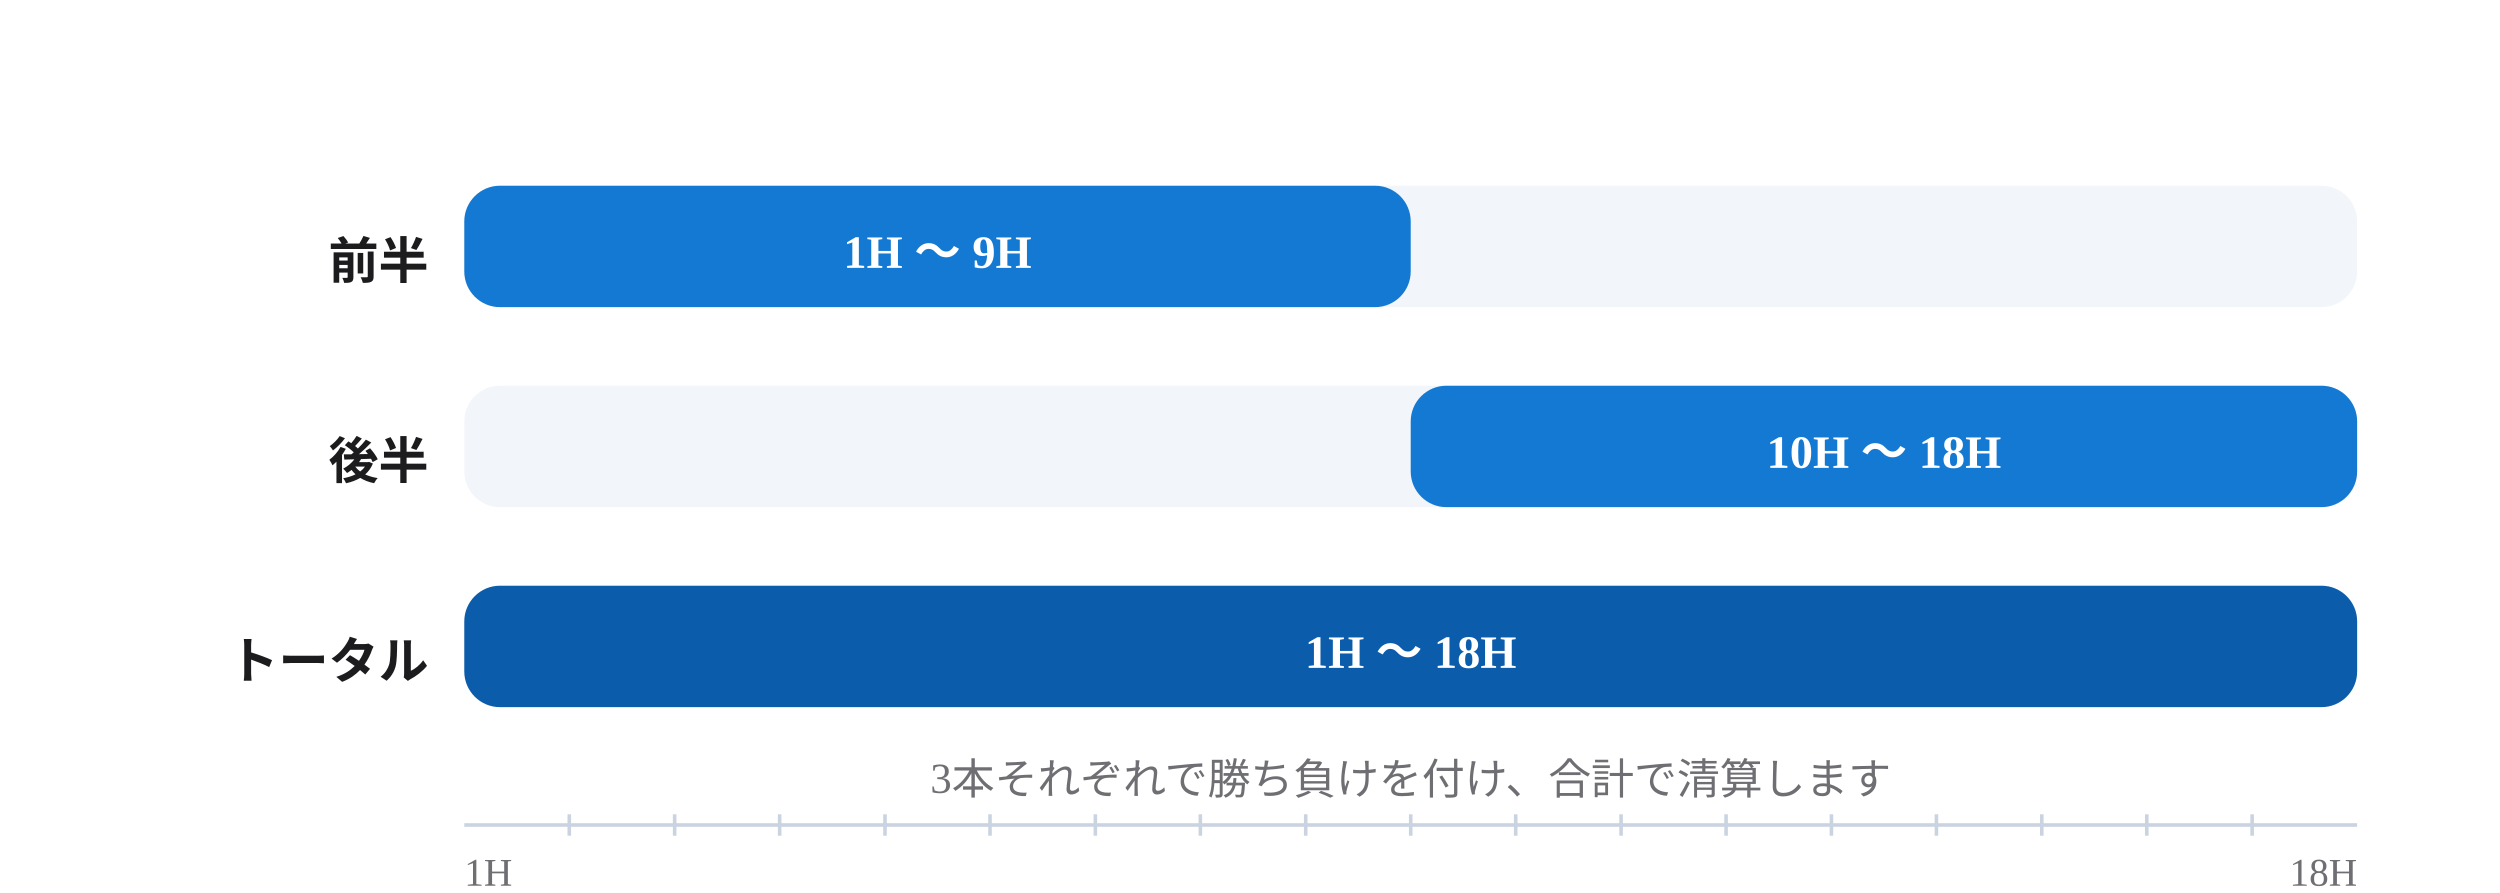
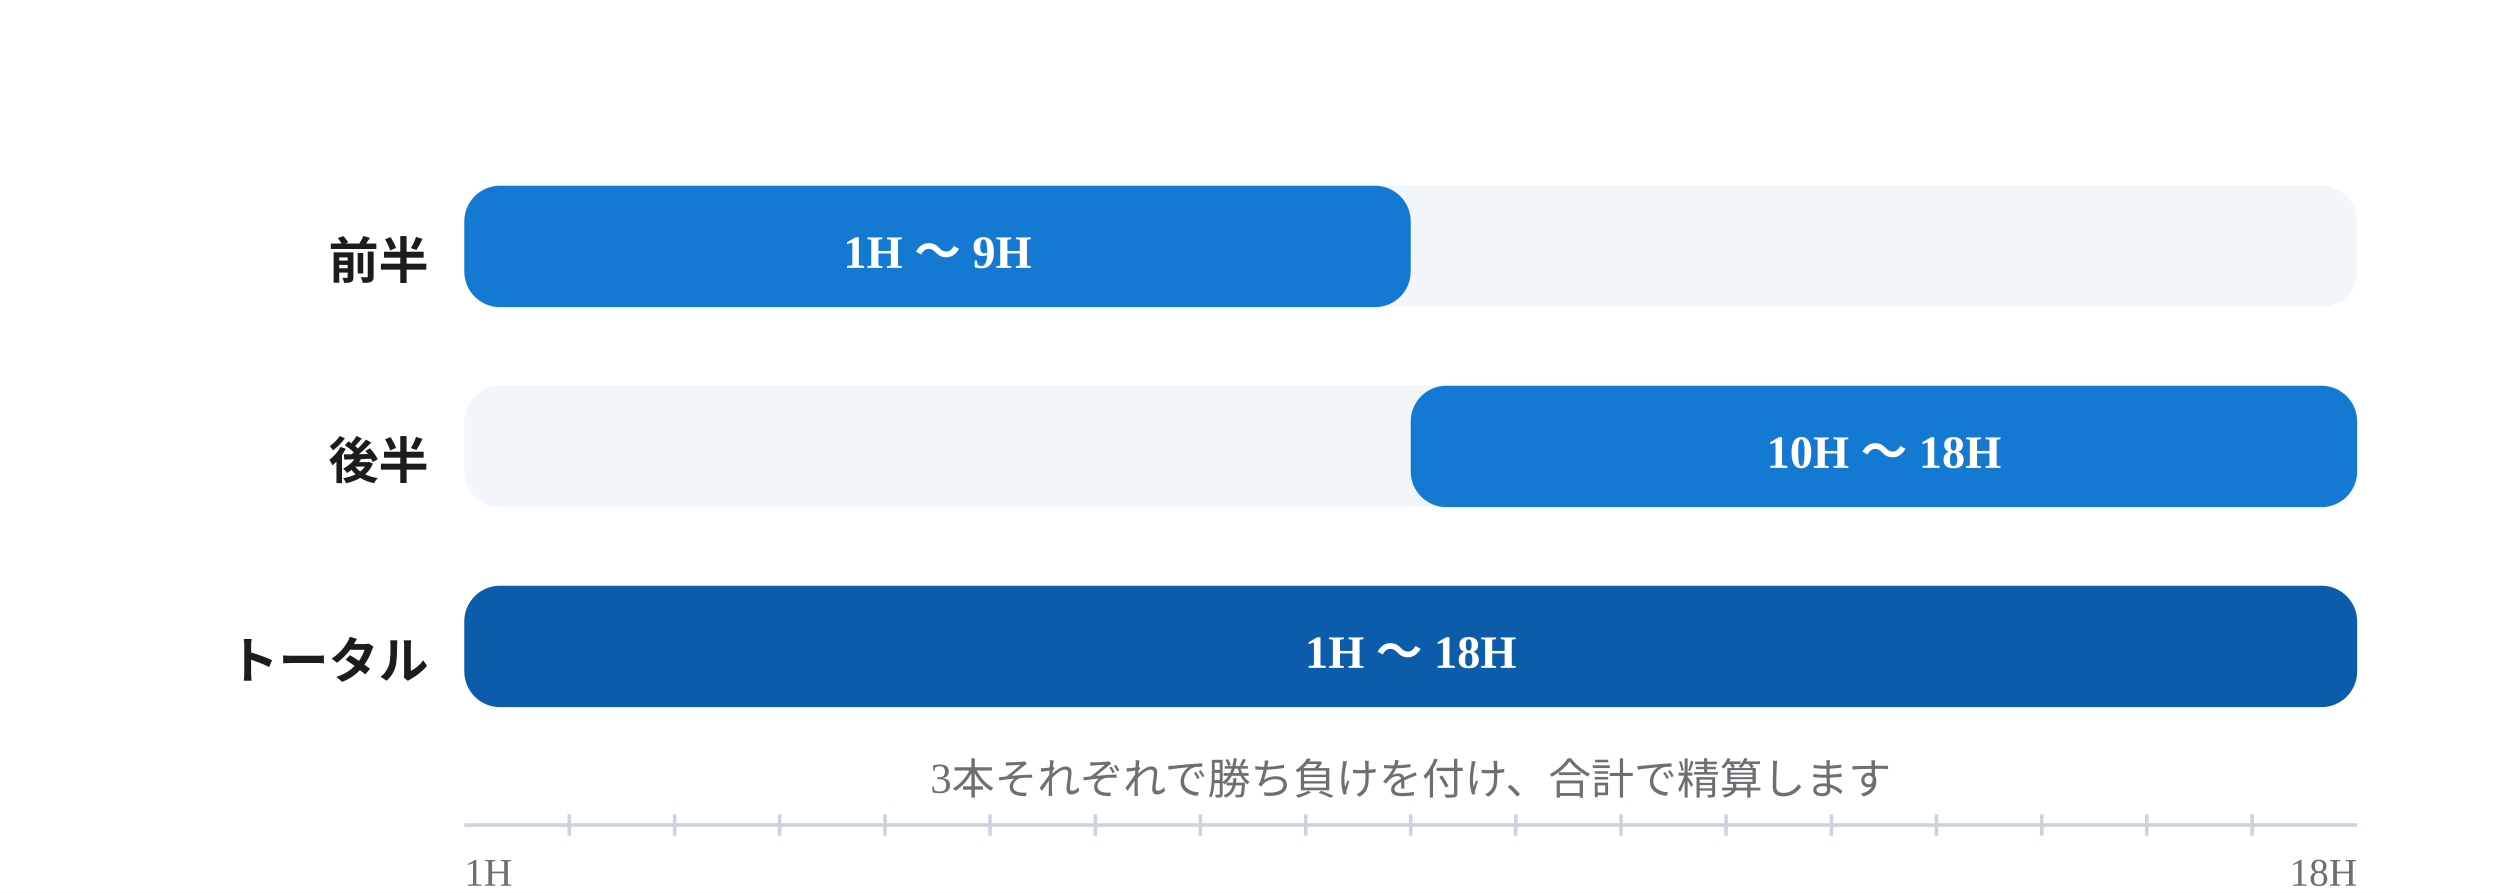
<svg xmlns="http://www.w3.org/2000/svg" width="700" height="250" viewBox="0 0 700 250" role="img" aria-labelledby="nst nsd">
  <rect width="700" height="250" fill="#ffffff" />
  <text x="120" y="78" text-anchor="end" font-size="14" fill="#1c1c1e" font-weight="700">前半</text>
  <rect x="130" y="52" width="530" height="34" rx="10" fill="#f2f5f9" />
  <rect x="130.0" y="52" width="265.0" height="34" rx="10" fill="#1479d2" />
  <text x="262.5" y="75" text-anchor="middle" font-size="13" fill="#fff" font-weight="700">1H 〜 9H</text>
  <text x="660" y="75" text-anchor="middle" font-size="12" fill="#6e6e73" />
  <text x="120" y="134" text-anchor="end" font-size="14" fill="#1c1c1e" font-weight="700">後半</text>
  <rect x="130" y="108" width="530" height="34" rx="10" fill="#f2f5f9" />
  <rect x="395.0" y="108" width="265.0" height="34" rx="10" fill="#1479d2" />
  <text x="527.5" y="131" text-anchor="middle" font-size="13" fill="#fff" font-weight="700">10H 〜 18H</text>
  <text x="660" y="131" text-anchor="middle" font-size="12" fill="#6e6e73" />
  <text x="120" y="190" text-anchor="end" font-size="14" fill="#1c1c1e" font-weight="700">トータル</text>
  <rect x="130" y="164" width="530" height="34" rx="10" fill="#f2f5f9" />
  <rect x="130.0" y="164" width="530.0" height="34" rx="10" fill="#0b5cab" />
  <text x="395.0" y="187" text-anchor="middle" font-size="13" fill="#fff" font-weight="700">1H 〜 18H</text>
  <text x="660" y="187" text-anchor="middle" font-size="12" fill="#6e6e73" />
  <line x1="159.4" y1="228" x2="159.4" y2="234" stroke="#c9d4e0" />
  <line x1="188.9" y1="228" x2="188.9" y2="234" stroke="#c9d4e0" />
  <line x1="218.3" y1="228" x2="218.3" y2="234" stroke="#c9d4e0" />
  <line x1="247.8" y1="228" x2="247.8" y2="234" stroke="#c9d4e0" />
  <line x1="277.2" y1="228" x2="277.2" y2="234" stroke="#c9d4e0" />
  <line x1="306.7" y1="228" x2="306.7" y2="234" stroke="#c9d4e0" />
  <line x1="336.1" y1="228" x2="336.1" y2="234" stroke="#c9d4e0" />
  <line x1="365.6" y1="228" x2="365.6" y2="234" stroke="#c9d4e0" />
  <line x1="395.0" y1="228" x2="395.0" y2="234" stroke="#c9d4e0" />
  <line x1="424.4" y1="228" x2="424.4" y2="234" stroke="#c9d4e0" />
  <line x1="453.9" y1="228" x2="453.9" y2="234" stroke="#c9d4e0" />
  <line x1="483.3" y1="228" x2="483.3" y2="234" stroke="#c9d4e0" />
  <line x1="512.8" y1="228" x2="512.8" y2="234" stroke="#c9d4e0" />
  <line x1="542.2" y1="228" x2="542.2" y2="234" stroke="#c9d4e0" />
  <line x1="571.7" y1="228" x2="571.7" y2="234" stroke="#c9d4e0" />
  <line x1="601.1" y1="228" x2="601.1" y2="234" stroke="#c9d4e0" />
  <line x1="630.6" y1="228" x2="630.6" y2="234" stroke="#c9d4e0" />
  <line x1="130" y1="231" x2="660" y2="231" stroke="#c9d4e0" />
  <text x="130" y="248" text-anchor="start" font-size="11" fill="#6e6e73">1H</text>
  <text x="660" y="248" text-anchor="end" font-size="11" fill="#6e6e73">18H</text>
-   <text x="395" y="222" text-anchor="middle" font-size="12" fill="#6e6e73">3本それぞれで勝ち負けを付け、合計で清算します</text>
+   <text x="395" y="222" text-anchor="middle" font-size="12" fill="#6e6e73">3本それぞれで勝ち負けを付け、合計で精算します</text>
</svg>
